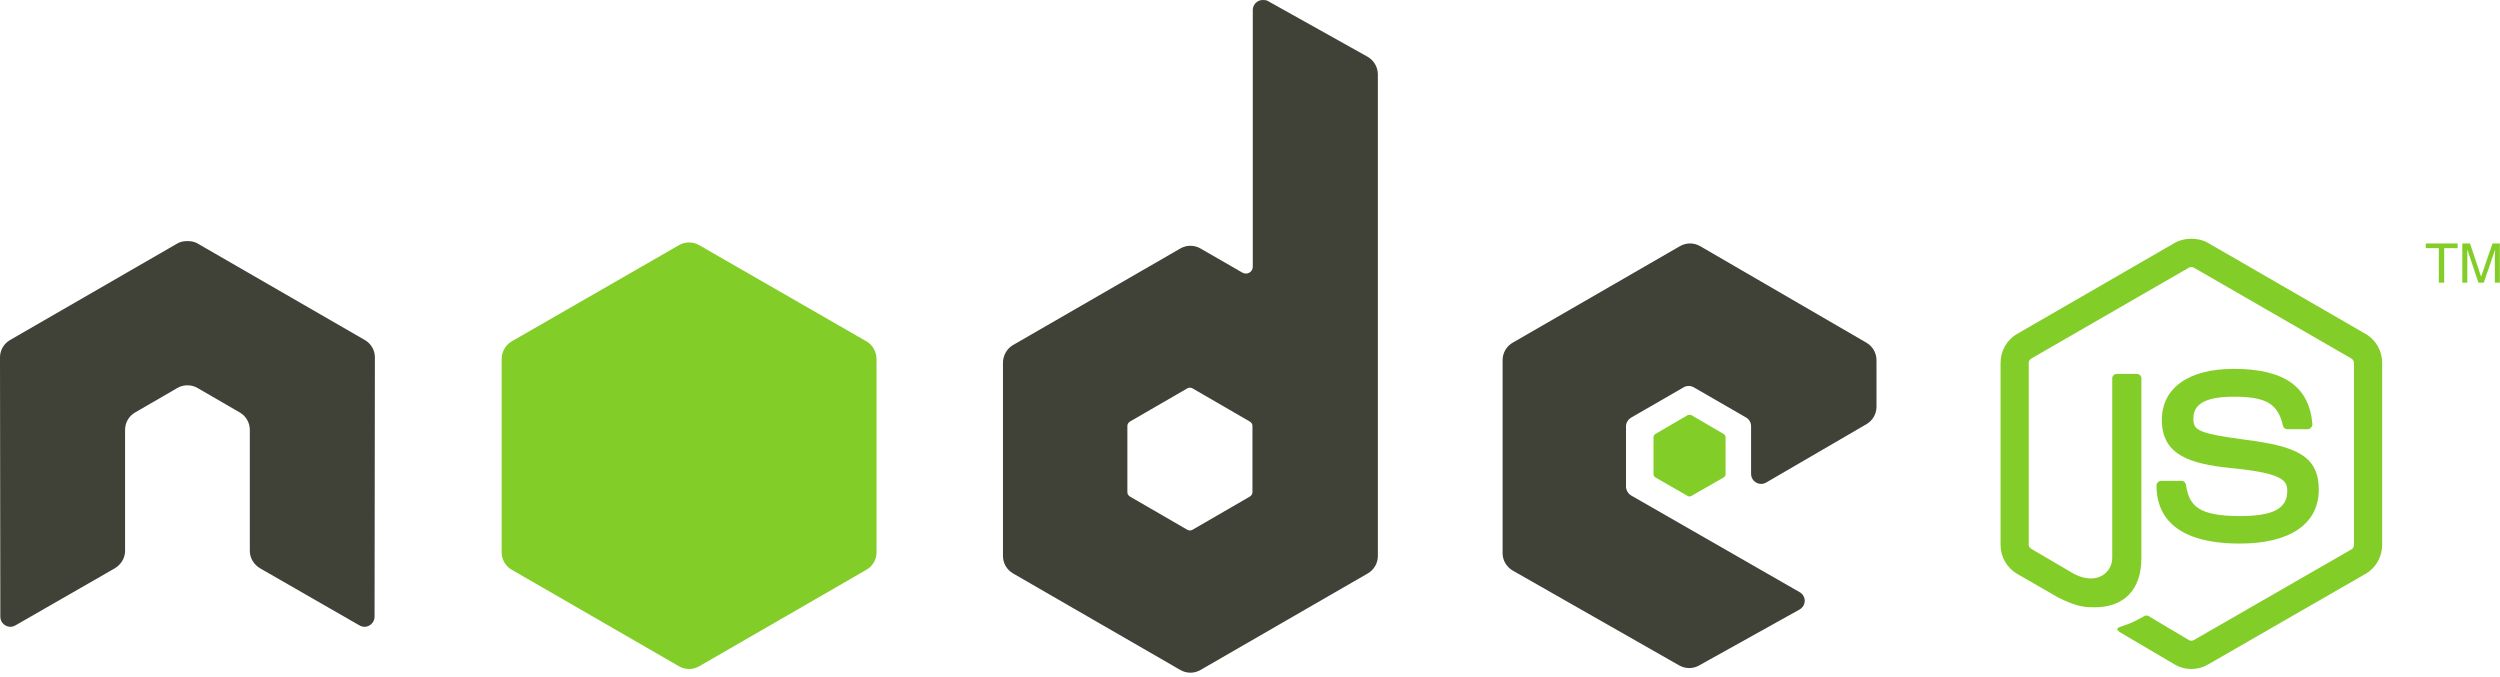
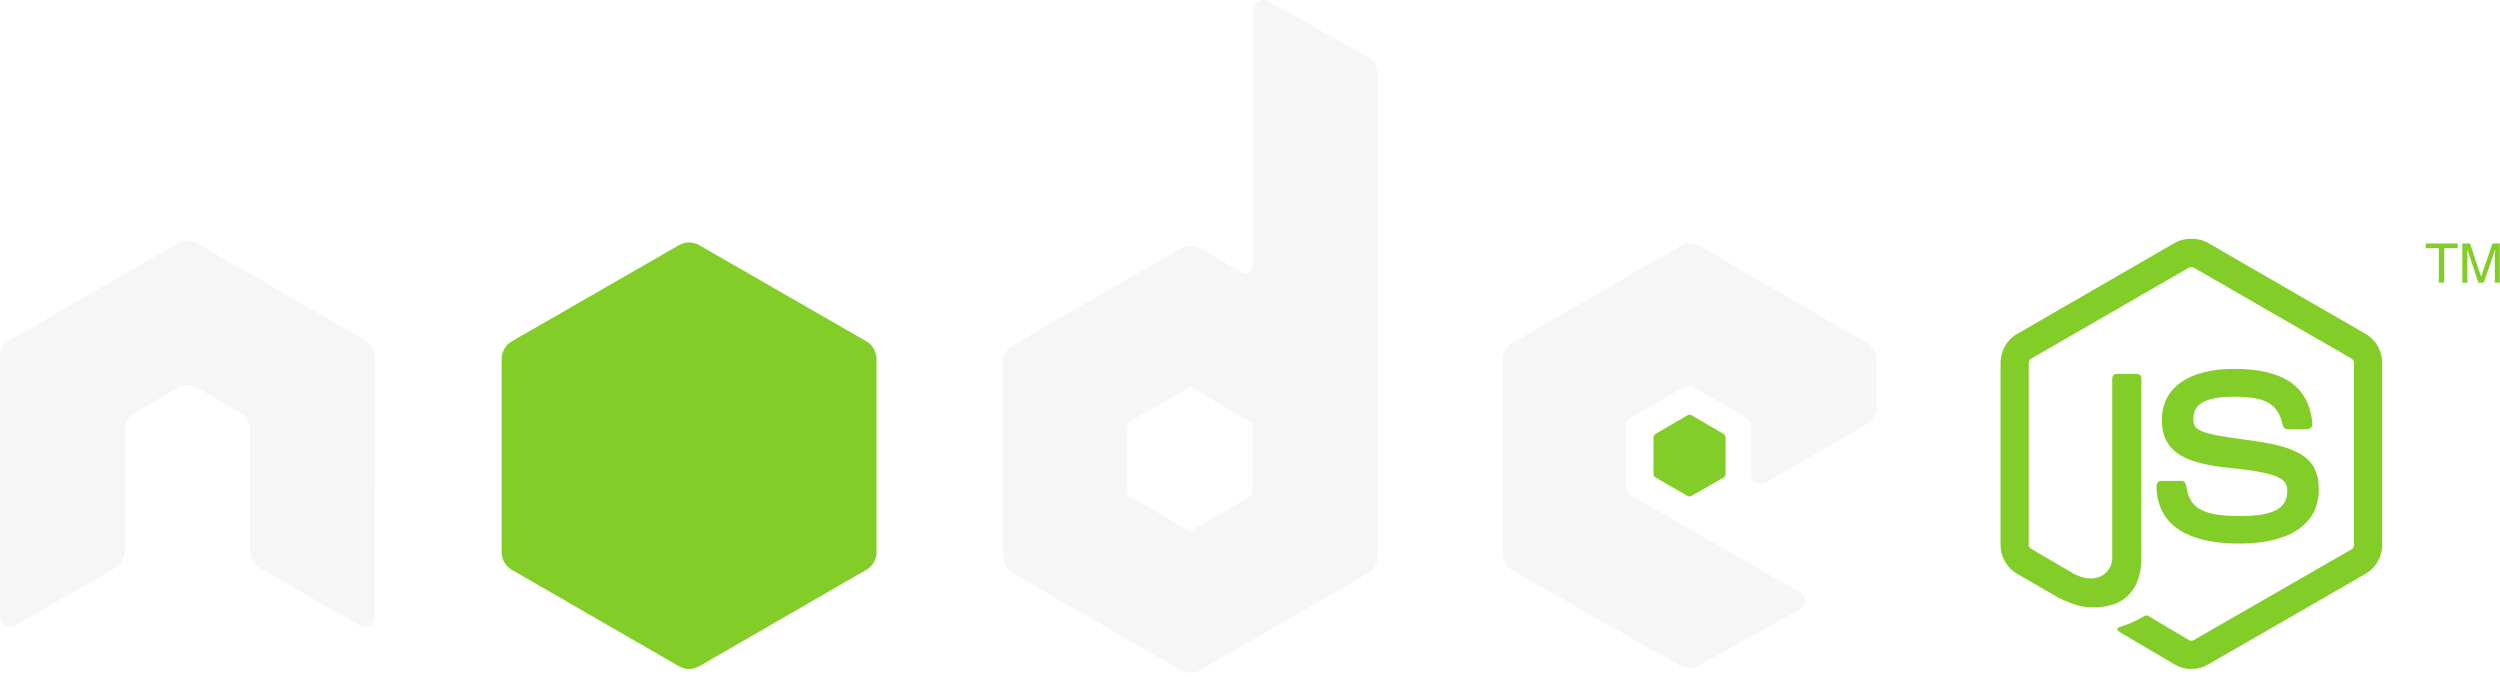
<svg xmlns="http://www.w3.org/2000/svg" width="591px" height="160px" viewBox="0 0 591 160" version="1.1">
  <g id="Page-1" stroke="none" stroke-width="1" fill="none" fill-rule="evenodd">
    <g id="Medium" transform="translate(-597, -3325)">
      <g id="Node.js_logo_2015" transform="translate(597, 3325)">
-         <path d="M298.536,0 C298.127,0.006 297.713,0.103 297.347,0.318 C296.618,0.746 296.158,1.533 296.158,2.379 L296.158,63.021 C296.158,63.617 295.881,64.15 295.365,64.448 C294.849,64.748 294.219,64.748 293.701,64.448 L283.792,58.741 C282.315,57.89 280.512,57.89 279.036,58.741 L239.479,81.571 C238,82.424 237.101,84.065 237.101,85.772 L237.101,131.433 C237.101,133.138 238.001,134.7 239.479,135.555 L279.036,158.385 C280.514,159.238 282.313,159.238 283.792,158.385 L323.348,135.555 C324.826,134.7 325.726,133.138 325.726,131.433 L325.726,17.599 C325.726,15.867 324.781,14.242 323.269,13.397 L299.725,0.238 C299.356,0.032 298.946,-0.004 298.536,0 L298.536,0 Z M44.075,56.997 C43.321,57.027 42.612,57.159 41.935,57.552 L2.378,80.382 C0.904,81.234 0,82.786 0,84.504 L0.079,145.781 C0.079,146.633 0.519,147.424 1.268,147.842 C2.003,148.282 2.914,148.282 3.646,147.842 L27.111,134.366 C28.597,133.483 29.568,131.947 29.568,130.243 L29.568,101.627 C29.568,99.92 30.466,98.353 31.946,97.504 L41.934,91.718 C42.68,91.287 43.48,91.084 44.313,91.084 C45.128,91.084 45.966,91.287 46.691,91.718 L56.679,97.504 C58.159,98.353 59.057,99.92 59.057,101.627 L59.057,130.243 C59.057,131.947 60.038,133.492 61.514,134.366 L84.979,147.842 C85.716,148.282 86.626,148.282 87.357,147.842 C88.085,147.424 88.546,146.633 88.546,145.781 L88.625,84.504 C88.625,82.786 87.731,81.234 86.247,80.382 L46.691,57.552 C46.022,57.159 45.31,57.028 44.55,56.997 L44.075,56.997 L44.075,56.997 Z M399.528,57.551 C398.702,57.551 397.892,57.76 397.15,58.186 L357.594,81.016 C356.116,81.869 355.215,83.431 355.215,85.138 L355.215,130.798 C355.215,132.515 356.182,134.072 357.673,134.921 L396.912,157.275 C398.361,158.103 400.131,158.164 401.589,157.354 L425.371,144.115 C426.125,143.697 426.636,142.915 426.639,142.054 C426.644,141.193 426.195,140.422 425.45,139.993 L385.656,117.163 C384.91,116.738 384.387,115.877 384.387,115.022 L384.387,100.754 C384.387,99.901 384.917,99.119 385.656,98.693 L398.022,91.558 C398.758,91.132 399.661,91.132 400.4,91.558 L412.766,98.693 C413.505,99.119 413.956,99.901 413.956,100.754 L413.956,112.01 C413.956,112.865 414.406,113.645 415.145,114.071 C415.887,114.498 416.784,114.5 417.523,114.071 L441.225,100.278 C442.696,99.424 443.603,97.858 443.603,96.156 L443.603,85.137 C443.603,83.435 442.699,81.87 441.225,81.015 L401.906,58.185 C401.166,57.756 400.355,57.552 399.528,57.551 L399.528,57.551 Z M281.255,91.638 C281.461,91.638 281.704,91.689 281.889,91.796 L295.445,99.644 C295.813,99.857 296.079,100.249 296.079,100.674 L296.079,116.37 C296.079,116.796 295.815,117.189 295.445,117.4 L281.889,125.248 C281.52,125.459 281.069,125.459 280.7,125.248 L267.145,117.4 C266.776,117.187 266.511,116.796 266.511,116.37 L266.511,100.674 C266.511,100.249 266.777,99.858 267.145,99.644 L280.7,91.797 C280.885,91.69 281.049,91.64 281.255,91.64 L281.255,91.638 Z" id="path22" fill="#404137" />
+         <path d="M298.536,0 C298.127,0.006 297.713,0.103 297.347,0.318 C296.618,0.746 296.158,1.533 296.158,2.379 L296.158,63.021 C296.158,63.617 295.881,64.15 295.365,64.448 C294.849,64.748 294.219,64.748 293.701,64.448 L283.792,58.741 C282.315,57.89 280.512,57.89 279.036,58.741 L239.479,81.571 C238,82.424 237.101,84.065 237.101,85.772 L237.101,131.433 C237.101,133.138 238.001,134.7 239.479,135.555 L279.036,158.385 C280.514,159.238 282.313,159.238 283.792,158.385 L323.348,135.555 C324.826,134.7 325.726,133.138 325.726,131.433 L325.726,17.599 C325.726,15.867 324.781,14.242 323.269,13.397 L299.725,0.238 C299.356,0.032 298.946,-0.004 298.536,0 L298.536,0 Z M44.075,56.997 C43.321,57.027 42.612,57.159 41.935,57.552 L2.378,80.382 C0.904,81.234 0,82.786 0,84.504 L0.079,145.781 C0.079,146.633 0.519,147.424 1.268,147.842 C2.003,148.282 2.914,148.282 3.646,147.842 L27.111,134.366 C28.597,133.483 29.568,131.947 29.568,130.243 L29.568,101.627 C29.568,99.92 30.466,98.353 31.946,97.504 L41.934,91.718 C42.68,91.287 43.48,91.084 44.313,91.084 C45.128,91.084 45.966,91.287 46.691,91.718 L56.679,97.504 C58.159,98.353 59.057,99.92 59.057,101.627 L59.057,130.243 C59.057,131.947 60.038,133.492 61.514,134.366 L84.979,147.842 C85.716,148.282 86.626,148.282 87.357,147.842 C88.085,147.424 88.546,146.633 88.546,145.781 L88.625,84.504 C88.625,82.786 87.731,81.234 86.247,80.382 L46.691,57.552 C46.022,57.159 45.31,57.028 44.55,56.997 L44.075,56.997 L44.075,56.997 Z M399.528,57.551 C398.702,57.551 397.892,57.76 397.15,58.186 L357.594,81.016 C356.116,81.869 355.215,83.431 355.215,85.138 L355.215,130.798 C355.215,132.515 356.182,134.072 357.673,134.921 L396.912,157.275 C398.361,158.103 400.131,158.164 401.589,157.354 L425.371,144.115 C426.125,143.697 426.636,142.915 426.639,142.054 C426.644,141.193 426.195,140.422 425.45,139.993 L385.656,117.163 C384.91,116.738 384.387,115.877 384.387,115.022 L384.387,100.754 C384.387,99.901 384.917,99.119 385.656,98.693 L398.022,91.558 C398.758,91.132 399.661,91.132 400.4,91.558 L412.766,98.693 C413.505,99.119 413.956,99.901 413.956,100.754 L413.956,112.01 C413.956,112.865 414.406,113.645 415.145,114.071 C415.887,114.498 416.784,114.5 417.523,114.071 L441.225,100.278 C442.696,99.424 443.603,97.858 443.603,96.156 L443.603,85.137 C443.603,83.435 442.699,81.87 441.225,81.015 L401.906,58.185 C401.166,57.756 400.355,57.552 399.528,57.551 L399.528,57.551 Z M281.255,91.638 C281.461,91.638 281.704,91.689 281.889,91.796 L295.445,99.644 C295.813,99.857 296.079,100.249 296.079,100.674 L296.079,116.37 C296.079,116.796 295.815,117.189 295.445,117.4 L281.889,125.248 C281.52,125.459 281.069,125.459 280.7,125.248 L267.145,117.4 C266.776,117.187 266.511,116.796 266.511,116.37 L266.511,100.674 C266.511,100.249 266.777,99.858 267.145,99.644 L280.7,91.797 C280.885,91.69 281.049,91.64 281.255,91.64 L281.255,91.638 Z" id="path22" fill="#F6F6F6" />
        <path d="M518.039,56.442 C516.668,56.442 515.334,56.725 514.155,57.393 L476.818,78.955 C474.402,80.346 472.933,82.976 472.933,85.772 L472.933,128.817 C472.933,131.612 474.402,134.238 476.818,135.634 L486.568,141.262 C491.305,143.597 493.053,143.561 495.209,143.561 C502.223,143.561 506.227,139.305 506.227,131.908 L506.227,89.419 C506.227,88.818 505.707,88.388 505.118,88.388 L500.441,88.388 C499.841,88.388 499.331,88.818 499.331,89.419 L499.331,131.908 C499.331,135.187 495.916,138.484 490.373,135.713 L480.226,129.768 C479.868,129.573 479.592,129.228 479.592,128.817 L479.592,85.772 C479.592,85.364 479.865,84.949 480.226,84.742 L517.484,63.259 C517.833,63.059 518.248,63.059 518.594,63.259 L555.851,84.742 C556.207,84.955 556.486,85.351 556.486,85.772 L556.486,128.817 C556.486,129.228 556.279,129.649 555.931,129.847 L518.594,151.33 C518.274,151.52 517.833,151.52 517.484,151.33 L507.892,145.622 C507.607,145.455 507.217,145.468 506.941,145.622 C504.293,147.123 503.795,147.298 501.313,148.159 C500.701,148.372 499.772,148.704 501.63,149.744 L514.155,157.117 C515.347,157.807 516.675,158.147 518.039,158.147 C519.421,158.147 520.731,157.807 521.923,157.117 L559.26,135.634 C561.676,134.229 563.144,131.612 563.144,128.817 L563.144,85.772 C563.144,82.976 561.676,80.352 559.26,78.955 L521.923,57.393 C520.753,56.725 519.41,56.442 518.039,56.442 L518.039,56.442 Z M162.903,57.314 C162.079,57.314 161.263,57.522 160.525,57.948 L120.968,80.699 C119.489,81.551 118.59,83.195 118.59,84.9 L118.59,130.56 C118.59,132.268 119.49,133.829 120.968,134.683 L160.525,157.513 C162.004,158.367 163.802,158.367 165.281,157.513 L204.837,134.683 C206.314,133.829 207.216,132.268 207.216,130.56 L207.216,84.9 C207.216,83.192 206.316,81.551 204.837,80.699 L165.281,57.948 C164.543,57.522 163.727,57.314 162.903,57.314 Z M573.45,57.552 L573.45,58.662 L576.541,58.662 L576.541,66.827 L577.81,66.827 L577.81,58.662 L580.98,58.662 L580.98,57.552 L573.45,57.552 L573.45,57.552 Z M582.09,57.552 L582.09,66.827 L583.279,66.827 L583.279,61.357 C583.279,61.134 583.289,60.789 583.279,60.327 C583.264,59.856 583.279,59.446 583.279,59.217 L583.279,58.978 L585.895,66.826 L587.164,66.826 L589.859,58.978 C589.859,59.477 589.792,59.959 589.78,60.405 C589.775,60.839 589.78,61.165 589.78,61.356 L589.78,66.826 L590.969,66.826 L590.969,57.551 L589.225,57.551 L586.53,65.399 L583.914,57.551 L582.09,57.551 L582.09,57.552 Z M528.027,87.2 C517.395,87.2 511.063,91.724 511.063,99.249 C511.063,107.412 517.348,109.654 527.552,110.664 C539.759,111.859 540.711,113.651 540.711,116.054 C540.711,120.222 537.388,122 529.533,122 C519.666,122 517.497,119.536 516.771,114.628 C516.685,114.101 516.279,113.676 515.74,113.676 L510.905,113.676 C510.308,113.676 509.795,114.189 509.795,114.786 C509.795,121.069 513.213,128.5 529.533,128.5 C541.348,128.5 548.162,123.863 548.162,115.737 C548.162,107.682 542.657,105.52 531.198,104.005 C519.618,102.473 518.515,101.723 518.515,99.011 C518.515,96.773 519.45,93.779 528.027,93.779 C535.688,93.779 538.52,95.431 539.68,100.597 C539.782,101.082 540.21,101.469 540.711,101.469 L545.546,101.469 C545.844,101.469 546.133,101.286 546.339,101.072 C546.542,100.844 546.684,100.587 546.656,100.28 C545.908,91.384 539.975,87.2 528.027,87.2 L528.027,87.2 Z M399.449,98.06 C399.291,98.06 399.116,98.06 398.973,98.139 L391.363,102.578 C391.078,102.74 390.888,103.042 390.888,103.37 L390.888,112.09 C390.888,112.419 391.078,112.719 391.363,112.883 L398.973,117.243 C399.259,117.408 399.563,117.408 399.845,117.243 L407.455,112.883 C407.737,112.721 407.931,112.419 407.931,112.09 L407.931,103.37 C407.931,103.042 407.738,102.741 407.455,102.578 L399.845,98.139 C399.704,98.055 399.607,98.06 399.449,98.06 Z" id="path28" fill="#83CD29" />
      </g>
    </g>
  </g>
</svg>
